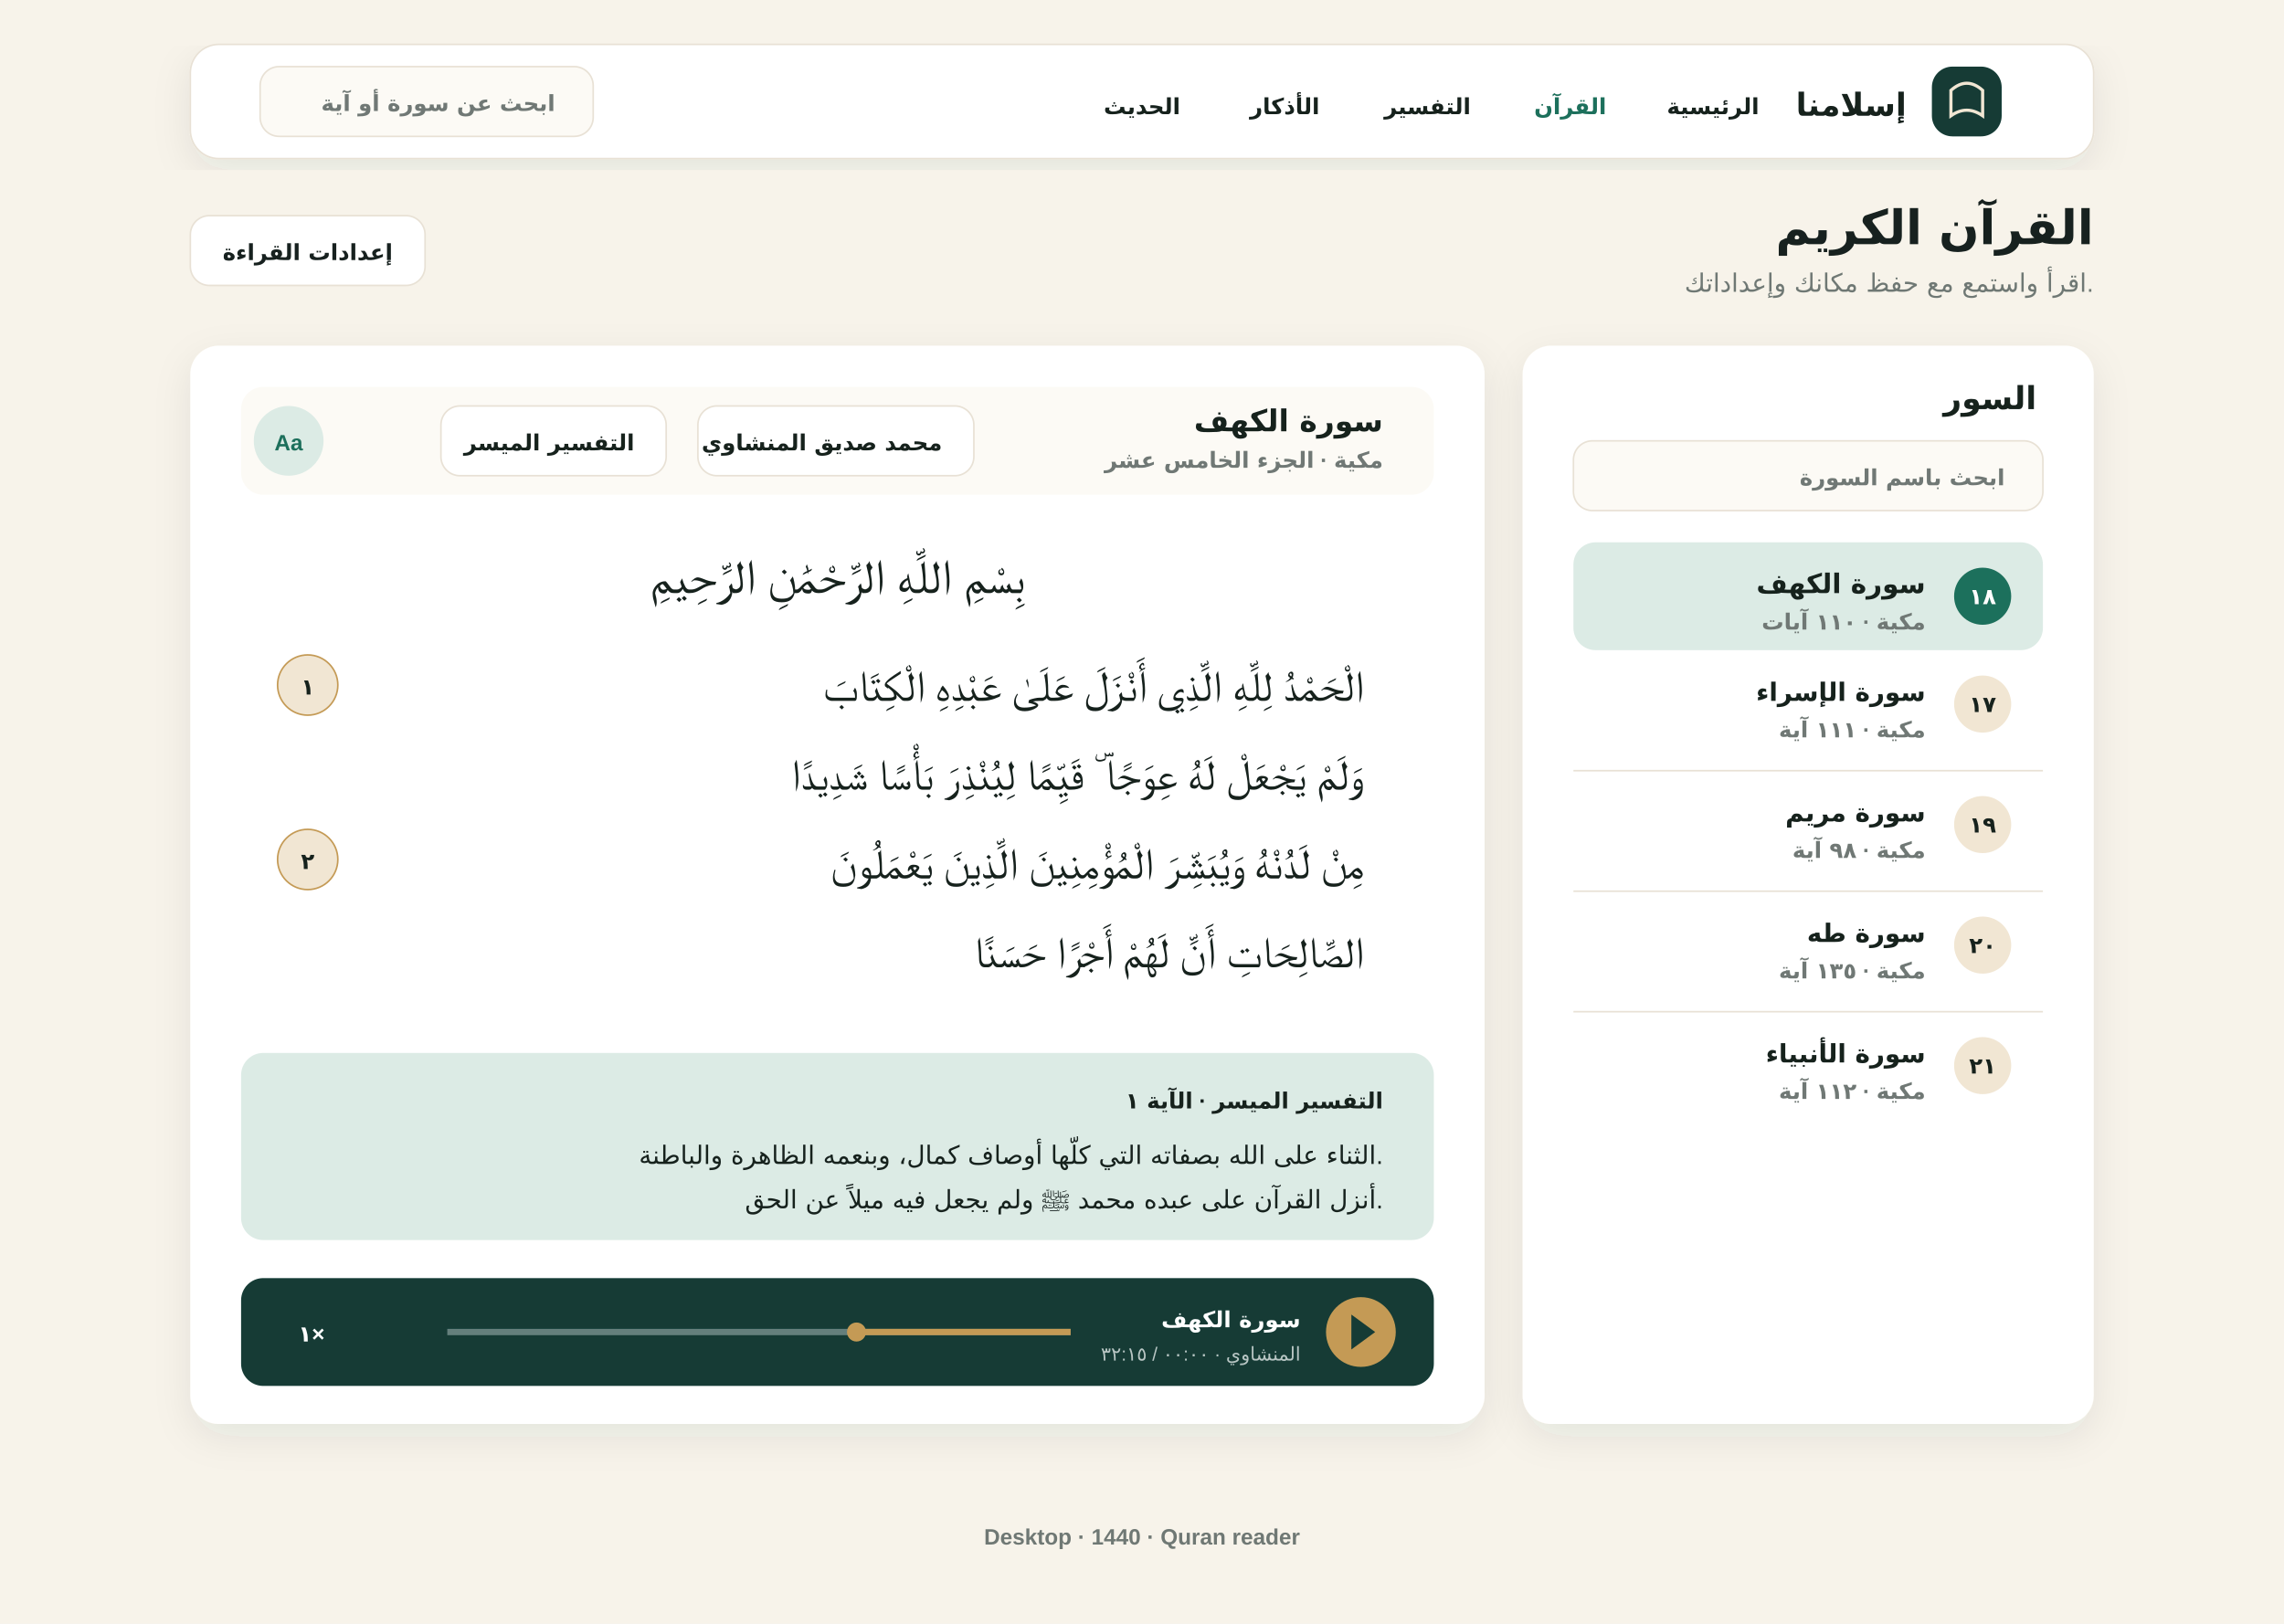
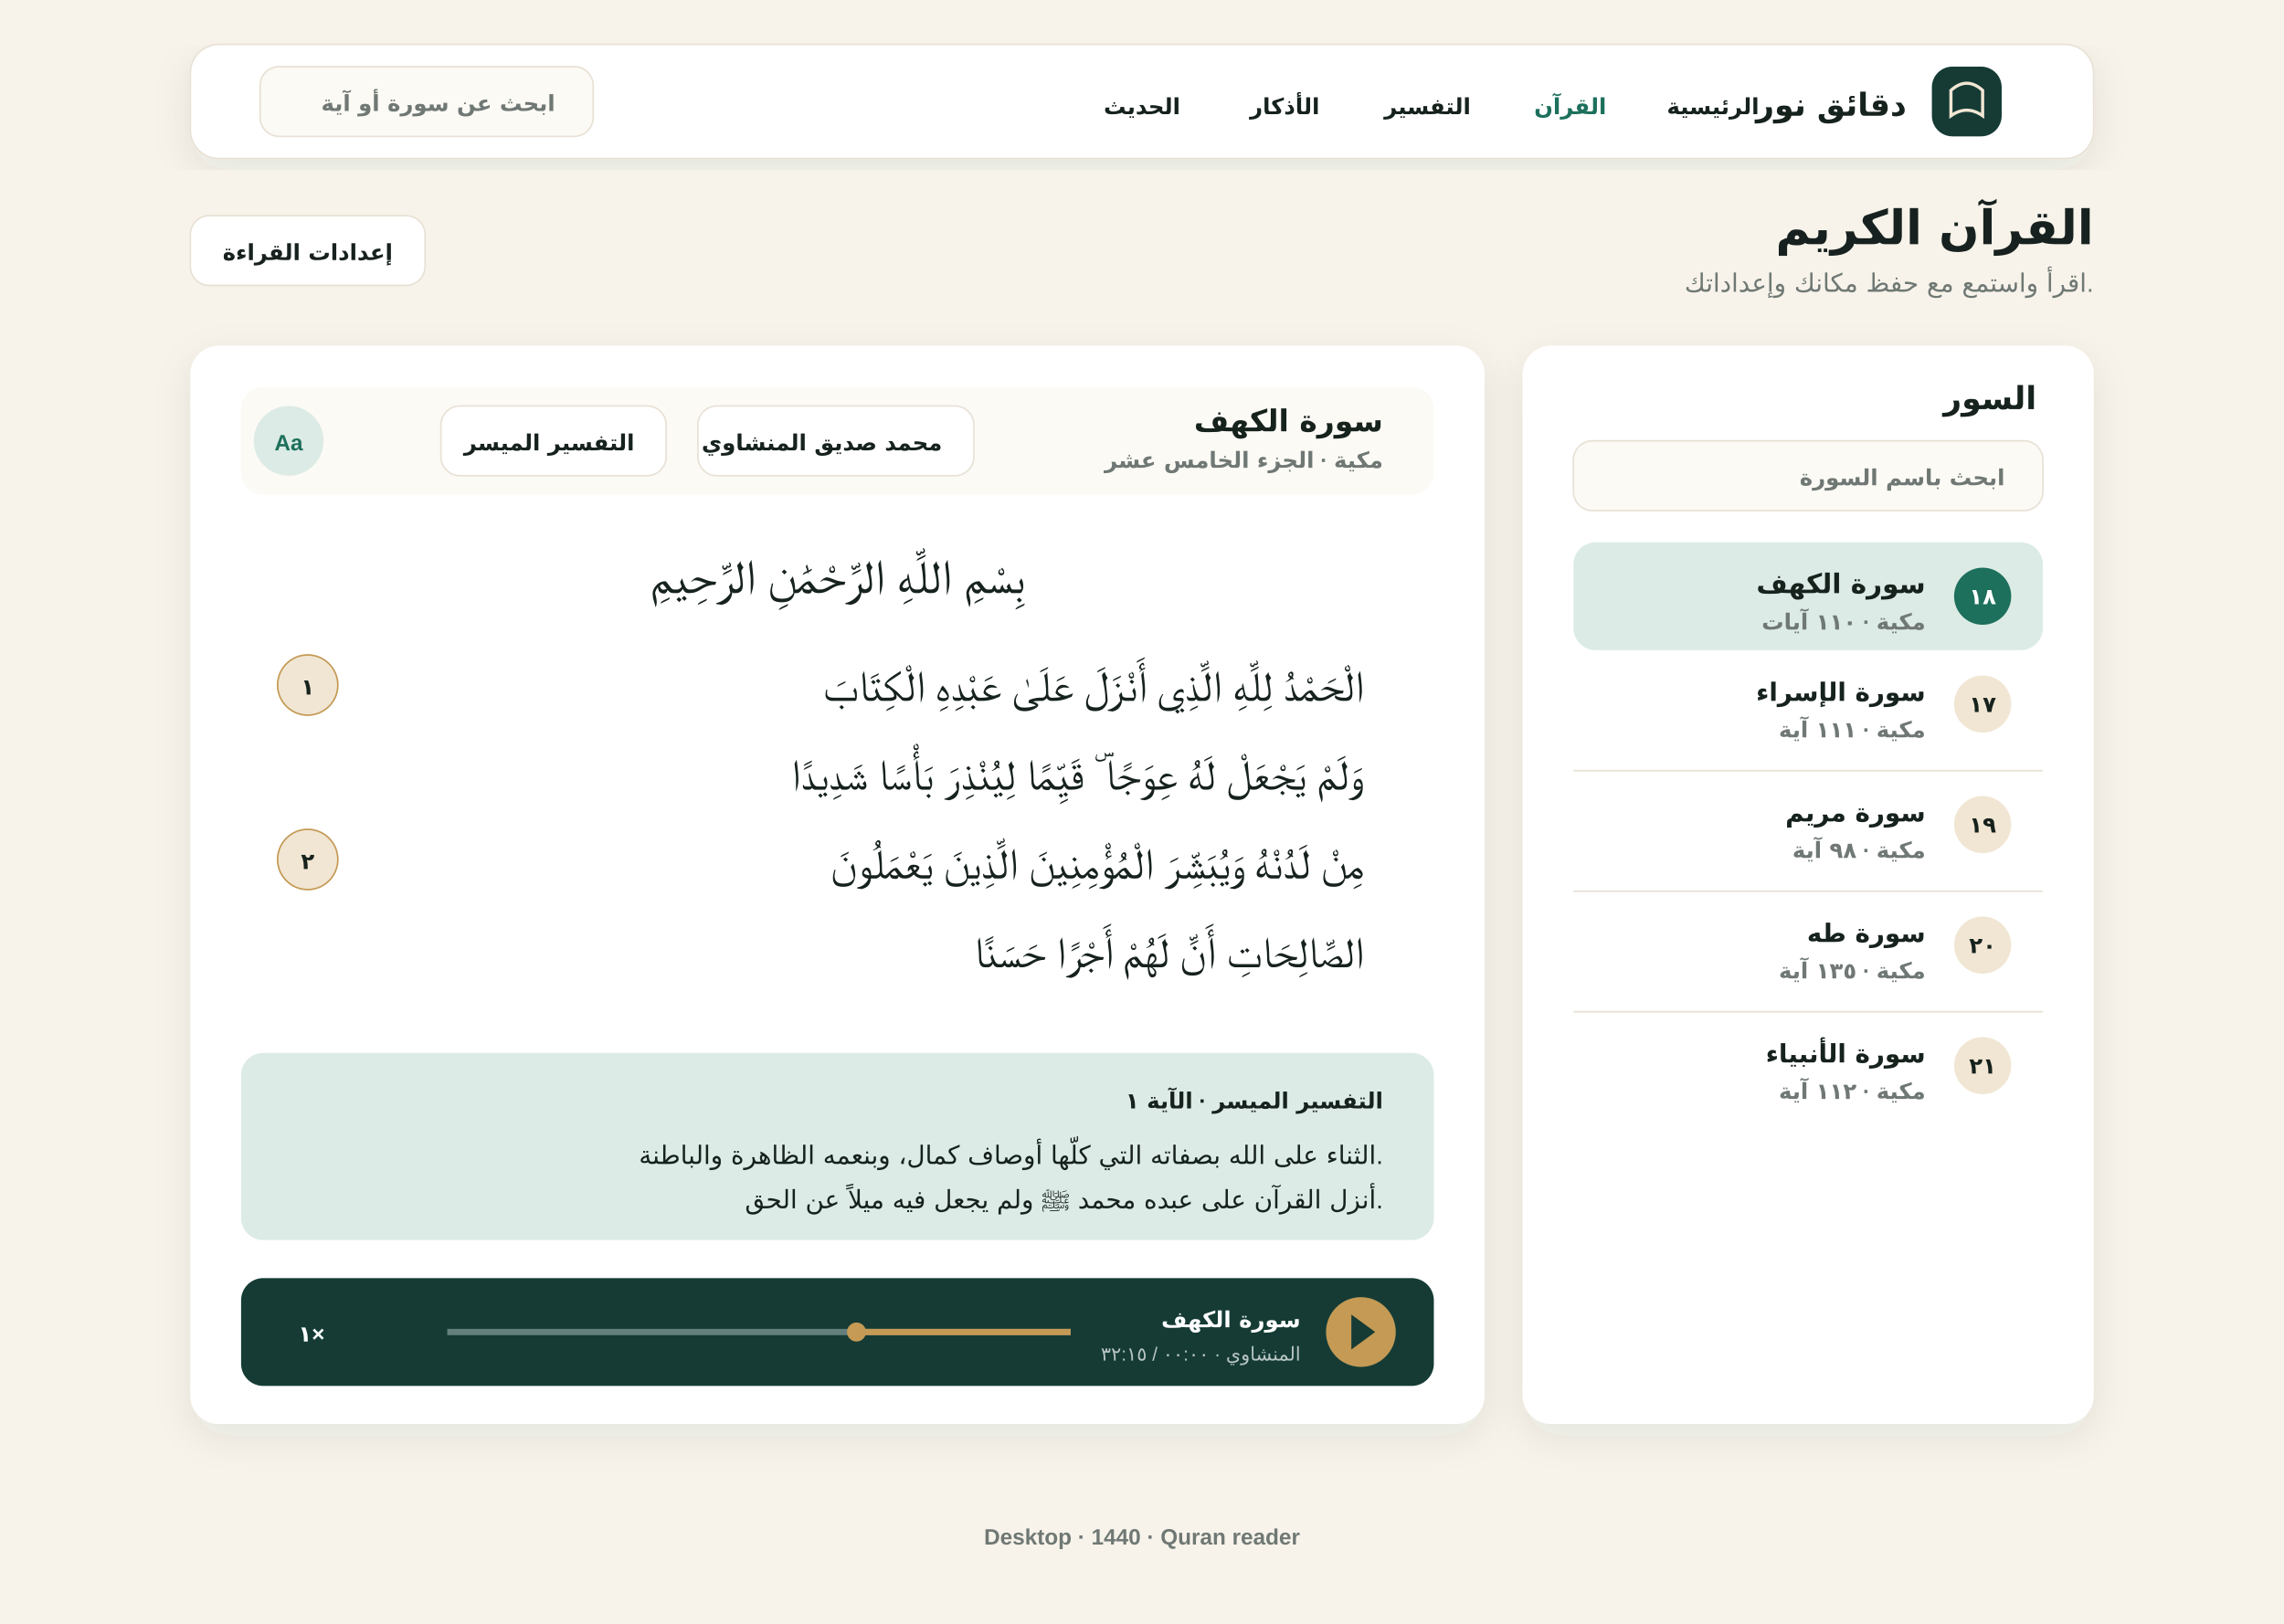
<svg xmlns="http://www.w3.org/2000/svg" width="1440" height="1024" viewBox="0 0 1440 1024">
  <defs>
    <filter id="s">
      <feDropShadow dx="0" dy="8" stdDeviation="12" flood-color="#123B35" flood-opacity=".08" />
    </filter>
    <style>.ui{font-family:Cairo,Arial,sans-serif;fill:#17211F}.quran{font-family:'Scheherazade New',serif;fill:#17211F}.muted{fill:#6F7874}.label{font-size:14px;font-weight:600}.body{font-size:16px}.title{font-size:30px;font-weight:700}.white{fill:#fff}</style>
  </defs>
  <rect width="1440" height="1024" fill="#F7F3EA" />
  <g id="AppHeader" filter="url(#s)">
    <rect x="120" y="28" width="1200" height="72" rx="18" fill="#fff" stroke="#E8E1D5" />
    <rect x="1218" y="42" width="44" height="44" rx="13" fill="#123B35" />
    <path d="M1230 57q10-9 20 0v16q-10-7-20 0Z" fill="none" stroke="#F1E6D3" stroke-width="2" />
-     <text x="1202" y="73" text-anchor="end" class="ui" font-size="20" font-weight="700">إسلامنا</text>
+     <text x="1202" y="73" text-anchor="end" class="ui" font-size="20" font-weight="700">دقائق نور</text>
    <g class="ui label" text-anchor="middle">
      <text x="1080" y="72">الرئيسية</text>
      <text x="990" y="72" fill="#1F6F5B">القرآن</text>
      <text x="900" y="72">التفسير</text>
      <text x="810" y="72">الأذكار</text>
      <text x="720" y="72">الحديث</text>
    </g>
    <rect x="164" y="42" width="210" height="44" rx="12" fill="#FCFAF5" stroke="#E8E1D5" />
    <text x="350" y="70" text-anchor="end" class="ui label muted">ابحث عن سورة أو آية</text>
  </g>
  <g id="PageHeader">
    <text x="1320" y="154" text-anchor="end" class="ui title">القرآن الكريم</text>
    <text x="1320" y="184" text-anchor="end" class="ui body muted">اقرأ واستمع مع حفظ مكانك وإعداداتك.</text>
    <rect x="120" y="136" width="148" height="44" rx="12" fill="#fff" stroke="#E8E1D5" />
    <text x="194" y="164" text-anchor="middle" class="ui label">إعدادات القراءة</text>
  </g>
  <g id="SurahSidebar" filter="url(#s)">
    <rect x="960" y="218" width="360" height="680" rx="18" fill="#fff" />
    <text x="1284" y="258" text-anchor="end" class="ui" font-size="20" font-weight="700">السور</text>
    <rect x="992" y="278" width="296" height="44" rx="12" fill="#FCFAF5" stroke="#E8E1D5" />
    <text x="1264" y="306" text-anchor="end" class="ui label muted">ابحث باسم السورة</text>
    <g class="ui">
      <g>
        <rect x="992" y="342" width="296" height="68" rx="14" fill="#DCEBE5" />
        <circle cx="1250" cy="376" r="18" fill="#1F6F5B" />
        <text x="1250" y="381" text-anchor="middle" fill="#fff" class="label">١٨</text>
        <text x="1214" y="374" text-anchor="end" font-size="17" font-weight="700">سورة الكهف</text>
        <text x="1214" y="397" text-anchor="end" class="label muted">مكية · ١١٠ آيات</text>
      </g>
      <g>
        <circle cx="1250" cy="444" r="18" fill="#F1E6D3" />
        <text x="1250" y="449" text-anchor="middle" class="label">١٧</text>
        <text x="1214" y="442" text-anchor="end" font-size="16" font-weight="600">سورة الإسراء</text>
        <text x="1214" y="465" text-anchor="end" class="label muted">مكية · ١١١ آية</text>
      </g>
      <line x1="992" y1="486" x2="1288" y2="486" stroke="#E8E1D5" />
      <g>
        <circle cx="1250" cy="520" r="18" fill="#F1E6D3" />
        <text x="1250" y="525" text-anchor="middle" class="label">١٩</text>
        <text x="1214" y="518" text-anchor="end" font-size="16" font-weight="600">سورة مريم</text>
        <text x="1214" y="541" text-anchor="end" class="label muted">مكية · ٩٨ آية</text>
      </g>
      <line x1="992" y1="562" x2="1288" y2="562" stroke="#E8E1D5" />
      <g>
        <circle cx="1250" cy="596" r="18" fill="#F1E6D3" />
        <text x="1250" y="601" text-anchor="middle" class="label">٢٠</text>
        <text x="1214" y="594" text-anchor="end" font-size="16" font-weight="600">سورة طه</text>
        <text x="1214" y="617" text-anchor="end" class="label muted">مكية · ١٣٥ آية</text>
      </g>
      <line x1="992" y1="638" x2="1288" y2="638" stroke="#E8E1D5" />
      <g>
        <circle cx="1250" cy="672" r="18" fill="#F1E6D3" />
        <text x="1250" y="677" text-anchor="middle" class="label">٢١</text>
        <text x="1214" y="670" text-anchor="end" font-size="16" font-weight="600">سورة الأنبياء</text>
        <text x="1214" y="693" text-anchor="end" class="label muted">مكية · ١١٢ آية</text>
      </g>
    </g>
  </g>
  <g id="Reader" filter="url(#s)">
    <rect x="120" y="218" width="816" height="680" rx="18" fill="#fff" />
    <g id="ReaderToolbar">
      <rect x="152" y="244" width="752" height="68" rx="14" fill="#FCFAF5" />
      <text x="872" y="272" text-anchor="end" class="ui" font-size="19" font-weight="700">سورة الكهف</text>
      <text x="872" y="295" text-anchor="end" class="ui label muted">مكية · الجزء الخامس عشر</text>
      <g class="ui label">
        <rect x="440" y="256" width="174" height="44" rx="12" fill="#fff" stroke="#E8E1D5" />
        <text x="594" y="284" text-anchor="end">محمد صديق المنشاوي</text>
        <rect x="278" y="256" width="142" height="44" rx="12" fill="#fff" stroke="#E8E1D5" />
        <text x="400" y="284" text-anchor="end">التفسير الميسر</text>
        <circle cx="182" cy="278" r="22" fill="#DCEBE5" />
        <text x="182" y="284" text-anchor="middle" fill="#1F6F5B">Aa</text>
      </g>
    </g>
    <text x="528" y="374" text-anchor="middle" class="quran" font-size="30">بِسْمِ اللَّهِ الرَّحْمَٰنِ الرَّحِيمِ</text>
    <g class="quran" font-size="27" text-anchor="end">
      <text x="860" y="442">الْحَمْدُ لِلَّهِ الَّذِي أَنْزَلَ عَلَىٰ عَبْدِهِ الْكِتَابَ</text>
      <text x="860" y="498">وَلَمْ يَجْعَلْ لَهُ عِوَجًا ۜ قَيِّمًا لِيُنْذِرَ بَأْسًا شَدِيدًا</text>
      <text x="860" y="554">مِنْ لَدُنْهُ وَيُبَشِّرَ الْمُؤْمِنِينَ الَّذِينَ يَعْمَلُونَ</text>
      <text x="860" y="610">الصَّالِحَاتِ أَنَّ لَهُمْ أَجْرًا حَسَنًا</text>
    </g>
    <g>
      <circle cx="194" cy="432" r="19" fill="#F1E6D3" stroke="#C49A55" />
      <text x="194" y="438" text-anchor="middle" class="ui label" fill="#A97A35">١</text>
      <circle cx="194" cy="542" r="19" fill="#F1E6D3" stroke="#C49A55" />
      <text x="194" y="548" text-anchor="middle" class="ui label" fill="#A97A35">٢</text>
    </g>
    <rect x="152" y="664" width="752" height="118" rx="14" fill="#DCEBE5" />
    <text x="872" y="699" text-anchor="end" class="ui label" fill="#1F6F5B">التفسير الميسر · الآية ١</text>
    <text x="872" y="734" text-anchor="end" class="ui body">الثناء على الله بصفاته التي كلّها أوصاف كمال، وبنعمه الظاهرة والباطنة.</text>
    <text x="872" y="762" text-anchor="end" class="ui body">أنزل القرآن على عبده محمد ﷺ ولم يجعل فيه ميلاً عن الحق.</text>
    <g id="AudioPlayer">
      <rect x="152" y="806" width="752" height="68" rx="14" fill="#123B35" />
      <circle cx="858" cy="840" r="22" fill="#C49A55" />
      <path d="m852 829 15 11-15 11z" fill="#123B35" />
      <text x="820" y="837" text-anchor="end" class="ui white label">سورة الكهف</text>
      <text x="820" y="858" text-anchor="end" class="ui white" font-size="12" opacity=".7">المنشاوي · ٠٠:٠٠ / ٣٢:١٥</text>
      <line x1="282" y1="840" x2="675" y2="840" stroke="#fff" stroke-opacity=".35" stroke-width="4" />
      <line x1="540" y1="840" x2="675" y2="840" stroke="#C49A55" stroke-width="4" />
      <circle cx="540" cy="840" r="6" fill="#C49A55" />
      <text x="188" y="846" class="ui white label">١×</text>
    </g>
  </g>
  <text x="720" y="974" text-anchor="middle" class="ui label muted">Desktop · 1440 · Quran reader</text>
</svg>
